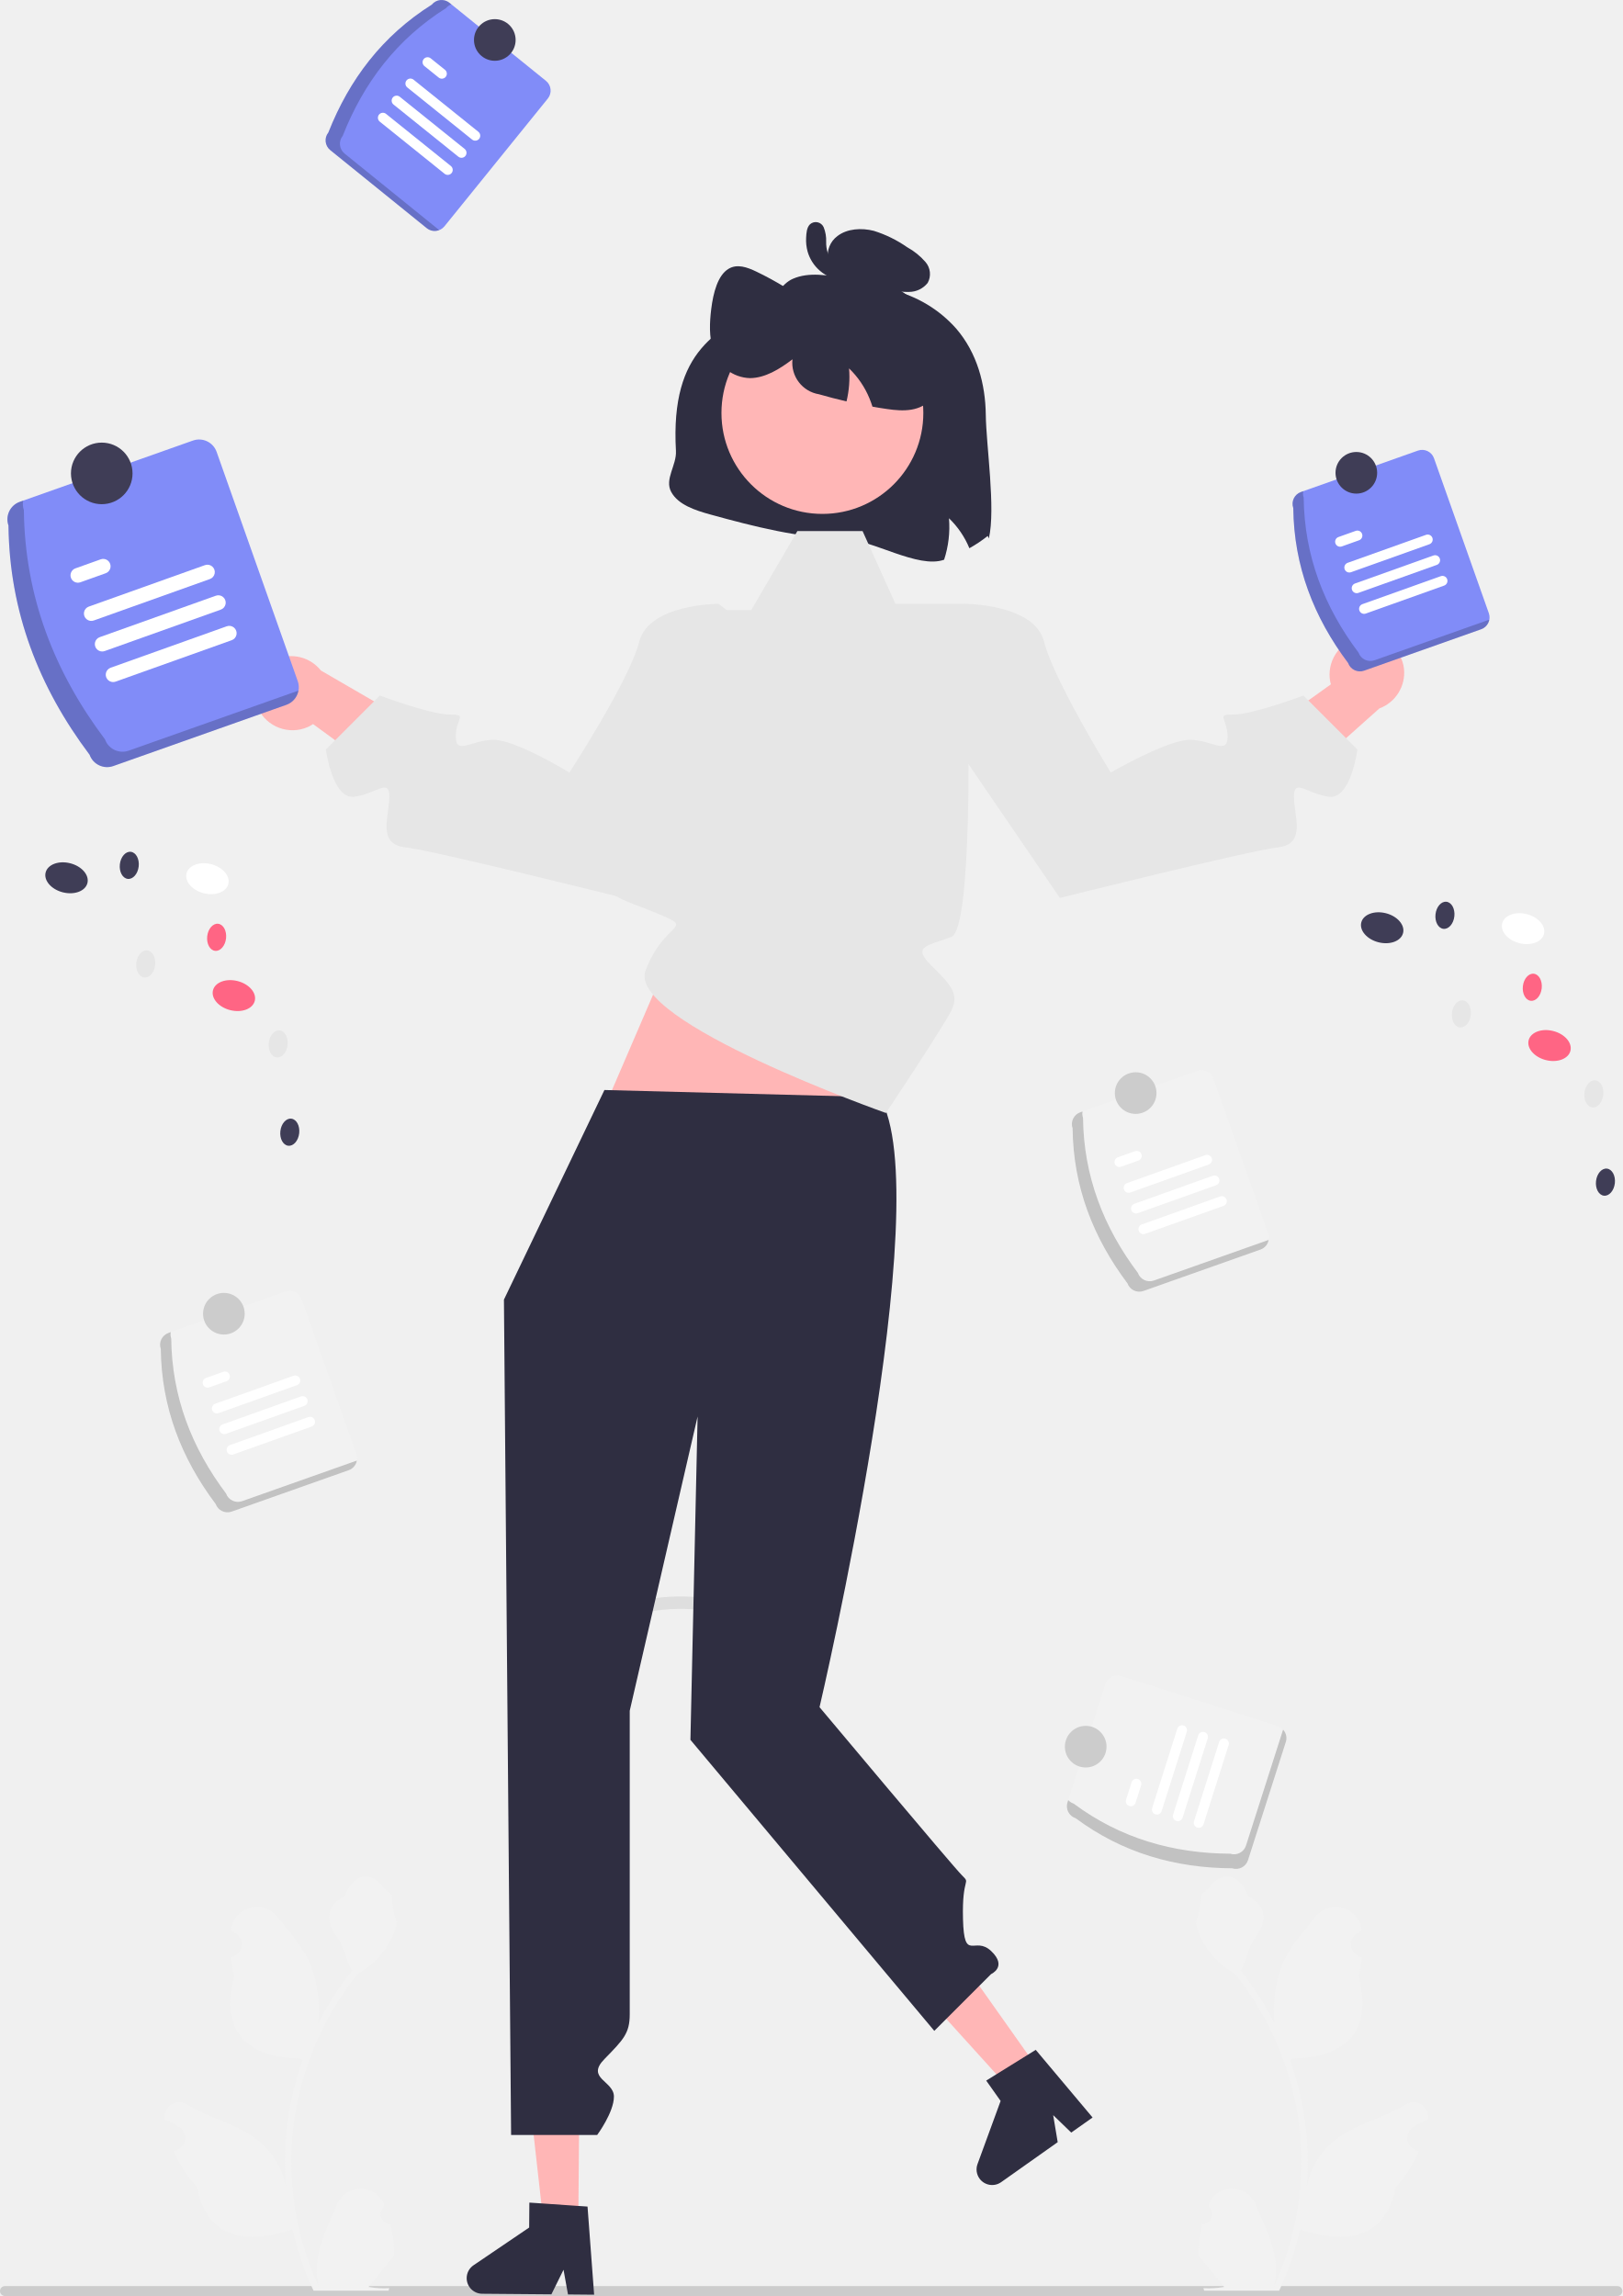
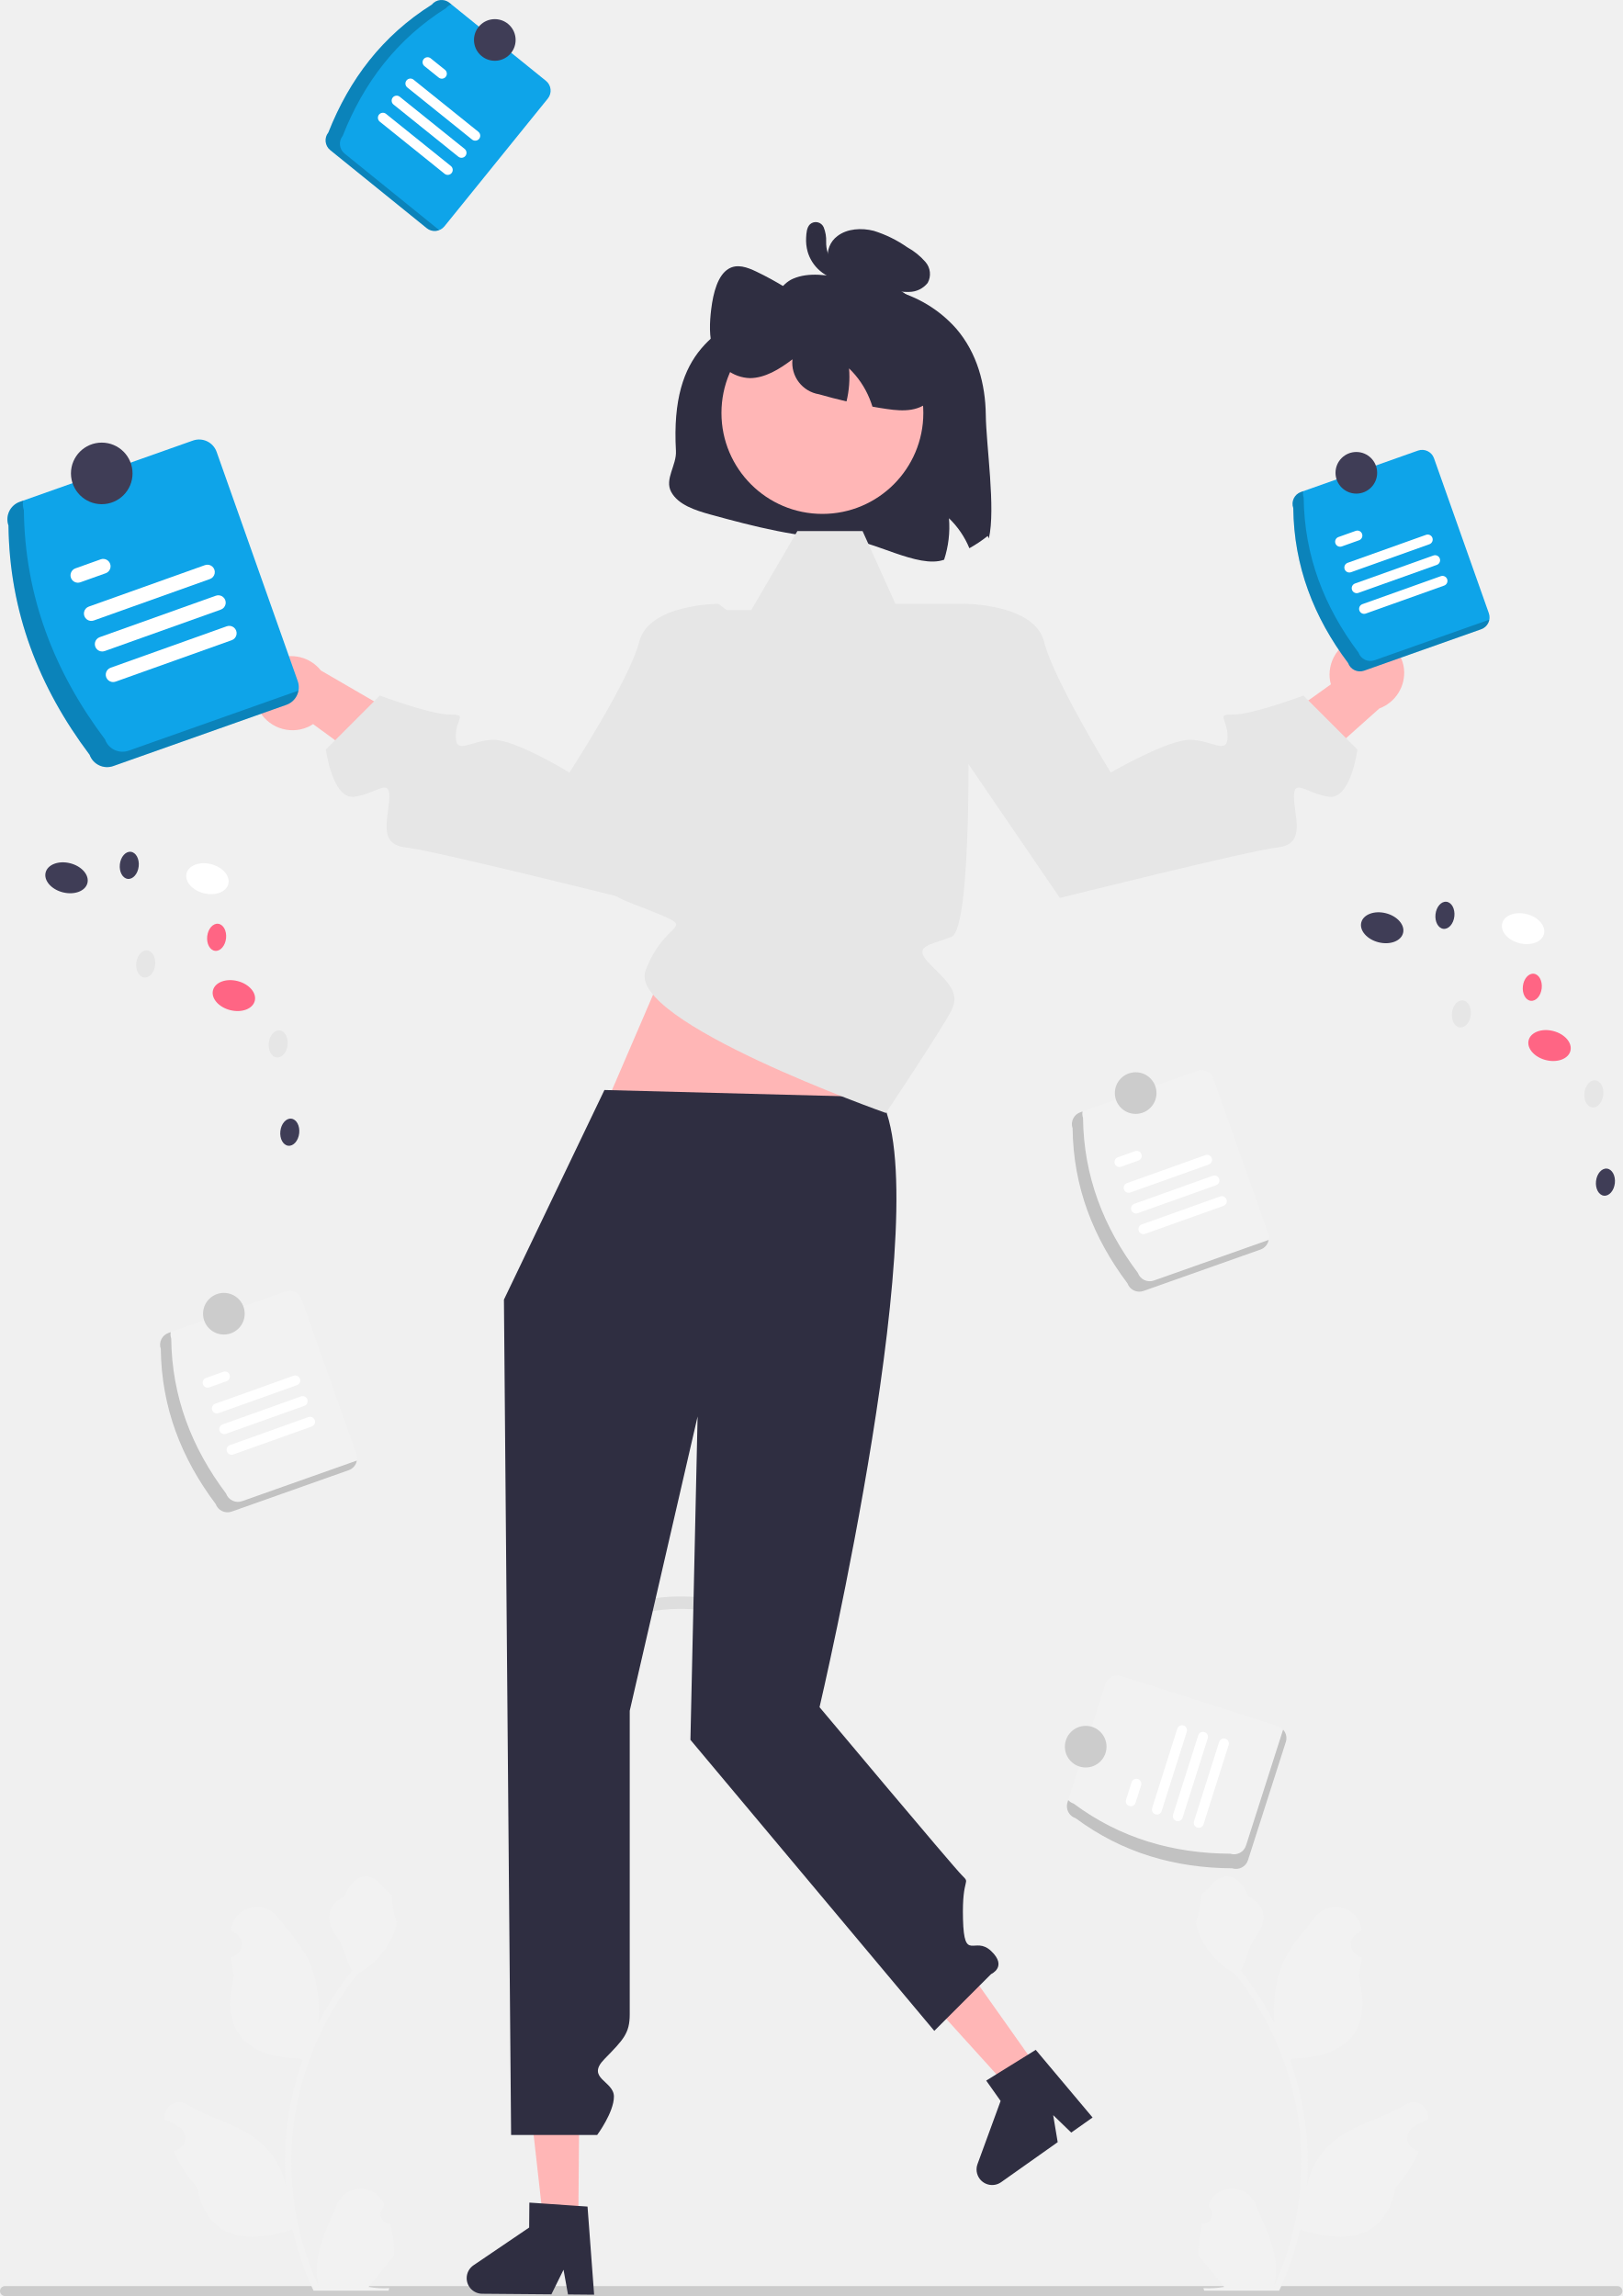
<svg xmlns="http://www.w3.org/2000/svg" data-name="Layer 1" width="389.67" height="551.527" viewBox="0 0 389.67 551.527">
  <path d="M405.165,724.573a1.186,1.186,0,0,0,1.183,1.19H793.645a1.19,1.19,0,1,0,0-2.38H406.355a1.186,1.186,0,0,0-1.19,1.183Z" transform="translate(-405.165 -174.2366)" fill="#ccc" />
  <path d="M559.937,561.593a44.328,44.328,0,0,1,12.828-.696,1.512,1.512,0,0,0,1.5-1.5,1.531,1.531,0,0,0-1.5-1.5,47.114,47.114,0,0,0-13.625.803,1.5,1.5,0,0,0,.798,2.893Z" transform="translate(-405.165 -174.2366)" fill="#ccc" opacity="0.5" style="isolation:isolate" />
  <path d="M456.961,535.5c-8.249-10.972-13.016-23.241-13.173-37.229a3.018,3.018,0,0,1,1.837-3.848l28.116-9.948a3.018,3.018,0,0,1,3.848,1.837l13.173,37.229a3.018,3.018,0,0,1-1.836,3.848l-28.116,9.948A3.018,3.018,0,0,1,456.961,535.5Z" transform="translate(-405.165 -174.2366)" fill="#f2f2f2" />
  <path d="M463.309,534.837a3.018,3.018,0,0,1-3.848-1.836c-8.249-10.972-13.016-23.241-13.173-37.229a2.979,2.979,0,0,1-.11-1.543l-.553.196a3.018,3.018,0,0,0-1.837,3.848c.156,13.988,4.924,26.257,13.173,37.229a3.018,3.018,0,0,0,3.848,1.836l28.116-9.948a3.005,3.005,0,0,0,1.947-2.304Z" transform="translate(-405.165 -174.2366)" opacity="0.2" style="isolation:isolate" />
  <path d="M476.481,506.971l-18.823,6.719a1.199,1.199,0,0,1-.806-2.259l18.823-6.719a1.199,1.199,0,0,1,.806,2.259Z" transform="translate(-405.165 -174.2366)" fill="#fff" />
  <path d="M459.589,506.018l-4.141,1.478a1.199,1.199,0,1,1-.813-2.256l.007-.003,4.141-1.478a1.199,1.199,0,0,1,.806,2.259Z" transform="translate(-405.165 -174.2366)" fill="#fff" />
  <path d="M480.026,516.901,461.203,523.62a1.199,1.199,0,0,1-.806-2.259l18.823-6.719a1.199,1.199,0,0,1,.813,2.256Z" transform="translate(-405.165 -174.2366)" fill="#fff" />
  <path d="M478.253,511.936l-18.823,6.719a1.199,1.199,0,0,1-.809-2.258l.003-.001,18.823-6.719a1.199,1.199,0,0,1,.806,2.259Z" transform="translate(-405.165 -174.2366)" fill="#fff" />
  <circle cx="53.77" cy="315.572" r="5" fill="#ccc" />
  <path d="M641.935,273.848c.08,7.32,2.41,22.56.74,29.73l-.27-.6a32.902,32.902,0,0,1-4.41,2.95,21.133,21.133,0,0,0-4.9-7.2,25.297,25.297,0,0,1-1.17,9.96c-6.25,2.25-17.22-4.84-24.02-4.99-10.94-.25-21.6-2.97-32.05-5.85-3.71-1.02-7.79-2.35-9.47-5.43s1.327-6.405,1.13-9.88c-1.401-24.756,10.39-28.905,21.61-35.52,2.469-1.456,3.68-4.59,6.47-5.81,3.87-1.69,8.48-.88,12.69-.03a6.413,6.413,0,0,1-4.24-4.64,5.785,5.785,0,0,1,2.26-5.6c2.32-1.79,5.78-2.01,8.74-1.25a29.211,29.211,0,0,1,8.02,3.94,15.93,15.93,0,0,1,4.4,3.56,4.412,4.412,0,0,1,.52,5,5.715,5.715,0,0,1-4.47,2.17,14.96,14.96,0,0,1-3.94-.41,29.973,29.973,0,0,1,15.27,9.24C639.855,259.018,641.845,266.528,641.935,273.848Z" transform="translate(-405.165 -174.2366)" fill="#2f2e41" />
  <path d="M467.135,344.393a9.159,9.159,0,0,0,11.961,4.485,8.786,8.786,0,0,0,1.267-.711l25.749,18.918,14.196-9.688-38.075-22.102A9.133,9.133,0,0,0,471.41,332.615a8.74,8.74,0,0,0-4.376,11.56v0Q467.083,344.285,467.135,344.393Z" transform="translate(-405.165 -174.2366)" fill="#ffb6b6" />
  <path d="M732.525,327.224a9.159,9.159,0,0,0-7.983,9.972,8.785,8.785,0,0,0,.282,1.425L698.834,357.208l4.791,16.506,32.85-29.31a9.133,9.133,0,0,0,5.914-9.453,8.74,8.74,0,0,0-9.625-7.755Q732.644,327.208,732.525,327.224Z" transform="translate(-405.165 -174.2366)" fill="#ffb6b6" />
  <polygon points="138.897 533.902 130.527 533.831 126.823 500.797 139.175 500.901 138.897 533.902" fill="#ffb6b6" />
  <path d="M517.254,721.447a3.747,3.747,0,0,0,3.71,3.775l16.64.139,2.913-5.905,1.07,5.935,6.279.057L546.28,704.28l-2.184-.145-8.91-.614-2.875-.193-.05,5.989-13.367,9.066A3.741,3.741,0,0,0,517.254,721.447Z" transform="translate(-405.165 -174.2366)" fill="#2f2e41" />
  <polygon points="249.221 496.825 242.388 501.657 220.08 477.013 230.165 469.88 249.221 496.825" fill="#ffb6b6" />
  <path d="M640.406,697.525a3.747,3.747,0,0,0,5.216.896l13.585-9.61-1.086-6.494,4.336,4.191,5.129-3.622L653.932,666.634l-1.858,1.158-7.59,4.707-2.445,1.523,3.458,4.89-5.551,15.168A3.74,3.74,0,0,0,640.406,697.525Z" transform="translate(-405.165 -174.2366)" fill="#2f2e41" />
  <polygon points="145.174 266.074 169.485 209.619 225.481 209.619 209.33 268.537 145.174 266.074" fill="#ffb6b6" />
  <path d="M498.937,708.392a2.269,2.269,0,0,1-1.645-3.933l.155-.618q-.031-.074-.062-.148a6.094,6.094,0,0,0-11.241.042c-1.839,4.428-4.179,8.864-4.756,13.546a18.028,18.028,0,0,0,.317,6.2A72.282,72.282,0,0,1,475.13,693.459a69.767,69.767,0,0,1,.433-7.783q.359-3.178.995-6.31a73.119,73.119,0,0,1,14.5-30.99,19.459,19.459,0,0,0,8.093-8.397,14.843,14.843,0,0,0,1.35-4.056c-.394.052-1.486-5.949-1.188-6.317-.549-.833-1.532-1.247-2.131-2.06-2.982-4.043-7.091-3.337-9.236,2.157-4.582,2.313-4.627,6.148-1.815,9.837,1.789,2.347,2.035,5.522,3.604,8.035-.162.207-.329.407-.491.614a73.591,73.591,0,0,0-7.681,12.169,30.592,30.592,0,0,0-1.826-14.21c-1.748-4.217-5.025-7.769-7.91-11.415a6.279,6.279,0,0,0-11.184,3.083q-.009.081-.017.161.643.363,1.259.77a3.078,3.078,0,0,1-1.241,5.602l-.063.01a30.627,30.627,0,0,0,.807,4.579c-3.702,14.316,4.29,19.53,15.701,19.764.252.129.497.258.749.381a75.114,75.114,0,0,0-4.043,19.028,71.242,71.242,0,0,0,.052,11.503l-.019-.136a18.826,18.826,0,0,0-6.427-10.87c-4.946-4.063-11.933-5.559-17.268-8.824a3.533,3.533,0,0,0-5.411,3.437l.022.143a20.673,20.673,0,0,1,2.319,1.117q.643.363,1.259.77a3.078,3.078,0,0,1-1.241,5.602l-.063.01c-.045.006-.084.013-.129.019a30.654,30.654,0,0,0,5.639,8.829c2.315,12.497,12.256,13.683,22.89,10.044h.006A75.092,75.092,0,0,0,480.465,724.481h18.02c.065-.2.123-.407.181-.607a20.476,20.476,0,0,1-4.986-.297c1.337-1.641,2.674-3.294,4.011-4.935a1.11,1.11,0,0,0,.084-.097c.678-.84,1.363-1.673,2.041-2.512l0-.001a29.99,29.99,0,0,0-.879-7.64Z" transform="translate(-405.165 -174.2366)" fill="#f2f2f2" />
  <path d="M693.932,708.392a2.269,2.269,0,0,0,1.645-3.933l-.156-.618q.031-.074.062-.148a6.094,6.094,0,0,1,11.241.042c1.839,4.428,4.179,8.864,4.756,13.546A18.029,18.029,0,0,1,711.164,723.48a72.281,72.281,0,0,0,6.575-30.021,69.762,69.762,0,0,0-.433-7.783q-.359-3.178-.995-6.31a73.118,73.118,0,0,0-14.5-30.99,19.459,19.459,0,0,1-8.093-8.397,14.844,14.844,0,0,1-1.35-4.056c.394.052,1.486-5.949,1.188-6.317.549-.833,1.532-1.247,2.131-2.06,2.982-4.043,7.091-3.337,9.236,2.157,4.582,2.313,4.627,6.148,1.815,9.837-1.789,2.347-2.035,5.522-3.604,8.035.162.207.329.407.491.614a73.592,73.592,0,0,1,7.681,12.169,30.593,30.593,0,0,1,1.826-14.21c1.748-4.217,5.025-7.769,7.91-11.415a6.279,6.279,0,0,1,11.184,3.083q.009.081.017.161-.643.363-1.259.77a3.078,3.078,0,0,0,1.241,5.602l.063.01a30.623,30.623,0,0,1-.807,4.579c3.702,14.316-4.29,19.53-15.701,19.764-.252.129-.497.258-.749.381a75.116,75.116,0,0,1,4.043,19.028,71.245,71.245,0,0,1-.052,11.503l.019-.136a18.825,18.825,0,0,1,6.427-10.87c4.946-4.063,11.933-5.559,17.268-8.824a3.533,3.533,0,0,1,5.411,3.437l-.022.143a20.677,20.677,0,0,0-2.319,1.117q-.643.363-1.259.77a3.078,3.078,0,0,0,1.241,5.602l.063.01c.045.006.084.013.129.019a30.654,30.654,0,0,1-5.639,8.829c-2.315,12.497-12.256,13.683-22.89,10.044h-.006A75.09,75.09,0,0,1,712.404,724.481H694.384c-.065-.2-.123-.407-.181-.607a20.477,20.477,0,0,0,4.986-.297c-1.337-1.641-2.674-3.294-4.011-4.935a1.112,1.112,0,0,1-.084-.097c-.678-.84-1.363-1.673-2.041-2.512l-0-.001a29.99,29.99,0,0,1,.879-7.64Z" transform="translate(-405.165 -174.2366)" fill="#f2f2f2" />
  <path d="M550.339,436.071l-24.137,50.352,1.723,200.657h20.673s4.02-5.421,4.02-9.22-6.837-4.349-2.279-9.012,6.078-6.182,6.078-10.74V585.184l16.301-70.692-1.723,77.674,58.575,69.909,13.645-13.645s3.99-1.759,0-5.537-6.479,2.895-6.754-7.659,2.004-8.274-.275-10.553S602.005,584.32,602.005,584.32s28.863-122.974,14.428-146.525Z" transform="translate(-405.165 -174.2366)" fill="#2f2e41" />
  <path d="M617.953,441.593s-62.296-22.031-57.737-34.187,12.215-9.816,3.069-13.645-15.206-4.588-9.517-9.906,14.045-10.636,14.045-15.954,6.837-47.101,6.837-47.101h10.945l11.086-18.993h15.661l7.89,17.473h16.66l.814,26.59s1.077,51.367-4.02,53.412-9.655,2.046-5.097,6.604,7.154,6.915,5.097,11.055S617.953,441.593,617.953,441.593Z" transform="translate(-405.165 -174.2366)" fill="#e6e6e6" />
  <path d="M627.069,326.878l9.822-7.597s16.767,0,19.046,9.116,15.997,31.41,15.997,31.41,13.632-7.86,18.95-7.86,9.116,3.799,9.116-.76-3.039-5.318,1.519-5.318,16.713-4.558,16.713-4.558l12.966,12.966s-1.57,12.104-6.888,11.345-8.357-4.558-8.357,0,3.039,11.396-3.799,12.155-52.419,12.155-52.419,12.155l-31.148-45.582Z" transform="translate(-405.165 -174.2366)" fill="#e6e6e6" />
  <path d="M587.565,326.878l-9.822-7.597s-16.767,0-19.046,9.116-16.762,31.41-16.762,31.41-12.867-7.86-18.185-7.86-9.116,3.799-9.116-.76,3.039-5.318-1.519-5.318-16.713-4.558-16.713-4.558l-12.966,12.966s1.57,12.104,6.888,11.345,8.357-4.558,8.357,0-3.039,11.396,3.798,12.155,52.419,12.155,52.419,12.155l31.148-45.582Z" transform="translate(-405.165 -174.2366)" fill="#e6e6e6" />
  <circle cx="197.526" cy="99.202" r="24.244" fill="#ffb6b6" />
  <path d="M629.145,269.778c-2.85,3.45-7.09,3.27-10.86,2.72-1.19-.17-2.38-.36-3.57-.58-.21-.67-.45-1.34-.72-1.99a21.133,21.133,0,0,0-4.9-7.2,24.905,24.905,0,0,1-.61,7.93q-3.315-.765-6.6-1.71a7.655,7.655,0,0,1-6.38-8.4c-3.15,2.4-6.58,4.48-10.18,4.52a9.5,9.5,0,0,1-8.9-6.93c-.98-3-.83-6.46-.43-9.7.48-3.85,1.56-8.08,4.16-9.63,2.09-1.26,4.5-.36,6.65.66a76.606,76.606,0,0,1,13.4,8.22l.05,1.05c1.08-5.17,4.65-9.16,8.54-9.56,2.62-.26,5.18.95,7.65,2.17a36.077,36.077,0,0,1,8.91,5.61,19.857,19.857,0,0,1,6.02,10.37C632.305,261.658,631.605,266.798,629.145,269.778Z" transform="translate(-405.165 -174.2366)" fill="#2f2e41" />
  <path d="M605.145,236.132c.249.021-.362-.119-.164-.036a1.976,1.976,0,0,1-.28-.156c-.015-.01-.212-.169-.083-.058a1.946,1.946,0,0,1-.643-.898,8.063,8.063,0,0,1-.379-2.671,8.447,8.447,0,0,0-.595-3.483,2.079,2.079,0,0,0-3.275-.73c-.818.802-.883,2.158-.941,3.236a10.423,10.423,0,0,0,.351,3.323,9.532,9.532,0,0,0,2.918,4.583,9.97,9.97,0,0,0,5.776,2.438,1.514,1.514,0,0,0,1.061-2.561l-2.684-2.548a1.5,1.5,0,1,0-2.121,2.121l2.684,2.548,1.061-2.561a5.966,5.966,0,0,1-1.303-.266,5.022,5.022,0,0,1-1.302-.571,6.227,6.227,0,0,1-1.109-.775,8.569,8.569,0,0,1-.623-.606q-.107-.116-.211-.236c.005.006-.282-.355-.159-.19a8.46,8.46,0,0,1-.807-1.351,3.415,3.415,0,0,1-.197-.521,7.941,7.941,0,0,1-.233-.897,7.792,7.792,0,0,1-.103-1.932,7.895,7.895,0,0,1,.082-.818,3.251,3.251,0,0,0,.084-.435c.005-.364-.05.195-.24.279l-.757.205a.824.824,0,0,1-.617-.361q-.047-.188.027.067a4.896,4.896,0,0,1,.132.606,14.16,14.16,0,0,1,.101,1.433,14.26,14.26,0,0,0,.352,3.017,4.83,4.83,0,0,0,4.197,3.803,1.512,1.512,0,0,0,1.5-1.5A1.531,1.531,0,0,0,605.145,236.132Z" transform="translate(-405.165 -174.2366)" fill="#2f2e41" />
-   <path d="M728.961,333.5c-8.249-10.972-13.016-23.241-13.173-37.229a3.018,3.018,0,0,1,1.836-3.848l28.116-9.948a3.018,3.018,0,0,1,3.848,1.837l13.173,37.229a3.018,3.018,0,0,1-1.836,3.848l-28.116,9.948A3.018,3.018,0,0,1,728.961,333.5Z" transform="translate(-405.165 -174.2366)" fill="#818cf8" />
+   <path d="M728.961,333.5c-8.249-10.972-13.016-23.241-13.173-37.229a3.018,3.018,0,0,1,1.836-3.848l28.116-9.948a3.018,3.018,0,0,1,3.848,1.837l13.173,37.229a3.018,3.018,0,0,1-1.836,3.848l-28.116,9.948A3.018,3.018,0,0,1,728.961,333.5Z" transform="translate(-405.165 -174.2366)" fill="#0ea4e9" />
  <path d="M735.309,332.837a3.018,3.018,0,0,1-3.848-1.836c-8.249-10.972-13.016-23.241-13.173-37.229a2.98,2.98,0,0,1-.11-1.543l-.553.196a3.018,3.018,0,0,0-1.837,3.848c.156,13.988,4.924,26.257,13.173,37.229a3.018,3.018,0,0,0,3.848,1.836l28.116-9.948a3.005,3.005,0,0,0,1.947-2.304Z" transform="translate(-405.165 -174.2366)" opacity="0.2" style="isolation:isolate" />
  <path d="M748.481,304.971l-18.823,6.719a1.199,1.199,0,0,1-.806-2.259l18.823-6.719a1.199,1.199,0,0,1,.806,2.259Z" transform="translate(-405.165 -174.2366)" fill="#fff" />
  <path d="M731.589,304.018l-4.141,1.478a1.199,1.199,0,1,1-.809-2.258l.003-.001,4.141-1.478a1.199,1.199,0,0,1,.806,2.259Z" transform="translate(-405.165 -174.2366)" fill="#fff" />
  <path d="M752.026,314.901,733.203,321.62a1.199,1.199,0,1,1-.809-2.258l.003-.001,18.823-6.719a1.199,1.199,0,0,1,.806,2.259Z" transform="translate(-405.165 -174.2366)" fill="#fff" />
  <path d="M750.254,309.936l-18.823,6.719a1.199,1.199,0,1,1-.809-2.258l.003-.001,18.823-6.719a1.199,1.199,0,1,1,.809,2.258Z" transform="translate(-405.165 -174.2366)" fill="#fff" />
  <circle cx="325.77" cy="113.572" r="5" fill="#3f3d56" />
-   <path d="M484.036,206.056c5.036-12.77,12.998-23.251,24.838-30.702a3.018,3.018,0,0,1,4.24-.448l23.187,18.758a3.018,3.018,0,0,1,.448,4.24l-24.838,30.702a3.018,3.018,0,0,1-4.24.448L484.484,210.296A3.018,3.018,0,0,1,484.036,206.056Z" transform="translate(-405.165 -174.2366)" fill="#818cf8" />
+   <path d="M484.036,206.056c5.036-12.77,12.998-23.251,24.838-30.702a3.018,3.018,0,0,1,4.24-.448l23.187,18.758a3.018,3.018,0,0,1,.448,4.24l-24.838,30.702a3.018,3.018,0,0,1-4.24.448L484.484,210.296A3.018,3.018,0,0,1,484.036,206.056Z" transform="translate(-405.165 -174.2366)" fill="#0ea4e9" />
  <path d="M487.923,211.119a3.018,3.018,0,0,1-.448-4.24c5.036-12.77,12.998-23.251,24.838-30.702a2.979,2.979,0,0,1,1.258-.901l-.456-.369a3.018,3.018,0,0,0-4.24.448c-11.84,7.451-19.802,17.932-24.838,30.702a3.018,3.018,0,0,0,.448,4.24L507.671,229.054a3.005,3.005,0,0,0,2.982.454Z" transform="translate(-405.165 -174.2366)" opacity="0.2" style="isolation:isolate" />
  <path d="M518.562,207.768,502.989,195.241a1.199,1.199,0,0,1,1.503-1.869L520.065,205.899a1.199,1.199,0,0,1-1.503,1.869Z" transform="translate(-405.165 -174.2366)" fill="#fff" />
  <path d="M510.537,192.873l-3.426-2.756a1.199,1.199,0,0,1,1.503-1.869l3.426,2.756a1.199,1.199,0,0,1-1.503,1.869Z" transform="translate(-405.165 -174.2366)" fill="#fff" />
  <path d="M511.953,215.983l-15.573-12.527a1.199,1.199,0,0,1,1.503-1.869l15.573,12.527a1.199,1.199,0,0,1-1.503,1.869Z" transform="translate(-405.165 -174.2366)" fill="#fff" />
  <path d="M515.257,211.876l-15.573-12.527a1.199,1.199,0,1,1,1.498-1.873l.005.004L516.761,210.007a1.199,1.199,0,0,1-1.498,1.873l-.005-.004Z" transform="translate(-405.165 -174.2366)" fill="#fff" />
  <circle cx="118.845" cy="9.599" r="5" fill="#3f3d56" />
-   <path d="M426.683,355.537C414.482,339.308,407.43,321.16,407.199,300.47a4.464,4.464,0,0,1,2.716-5.691L451.503,280.064a4.464,4.464,0,0,1,5.691,2.716l19.484,55.067a4.464,4.464,0,0,1-2.716,5.691l-41.588,14.715A4.464,4.464,0,0,1,426.683,355.537Z" transform="translate(-405.165 -174.2366)" fill="#818cf8" />
+   <path d="M426.683,355.537C414.482,339.308,407.43,321.16,407.199,300.47a4.464,4.464,0,0,1,2.716-5.691L451.503,280.064a4.464,4.464,0,0,1,5.691,2.716l19.484,55.067a4.464,4.464,0,0,1-2.716,5.691l-41.588,14.715A4.464,4.464,0,0,1,426.683,355.537Z" transform="translate(-405.165 -174.2366)" fill="#0ea4e9" />
  <path d="M436.072,354.556a4.464,4.464,0,0,1-5.691-2.716C418.18,335.611,411.128,317.463,410.897,296.772a4.407,4.407,0,0,1-.163-2.283l-.818.29a4.464,4.464,0,0,0-2.717,5.691c.231,20.69,7.283,38.838,19.484,55.067a4.464,4.464,0,0,0,5.691,2.716l41.588-14.715a4.445,4.445,0,0,0,2.879-3.408Z" transform="translate(-405.165 -174.2366)" opacity="0.2" style="isolation:isolate" />
  <path d="M455.556,313.339l-27.841,9.938a1.774,1.774,0,1,1-1.193-3.341l27.841-9.938a1.774,1.774,0,1,1,1.193,3.341Z" transform="translate(-405.165 -174.2366)" fill="#fff" />
  <path d="M430.57,311.93l-6.125,2.186a1.774,1.774,0,0,1-1.193-3.341h0l6.125-2.186a1.774,1.774,0,0,1,1.193,3.341Z" transform="translate(-405.165 -174.2366)" fill="#fff" />
  <path d="M460.799,328.027l-27.841,9.938a1.774,1.774,0,1,1-1.193-3.341h0l27.841-9.938a1.774,1.774,0,1,1,1.193,3.341Z" transform="translate(-405.165 -174.2366)" fill="#fff" />
  <path d="M458.177,320.683l-27.841,9.938a1.774,1.774,0,1,1-1.193-3.341h0l27.841-9.938a1.774,1.774,0,1,1,1.193,3.341Z" transform="translate(-405.165 -174.2366)" fill="#fff" />
  <circle cx="24.437" cy="113.716" r="7.396" fill="#3f3d56" />
  <path d="M701.123,623.022c-13.727-.07-26.38-3.696-37.613-12.034a3.018,3.018,0,0,1-1.953-3.79l9.088-28.406a3.018,3.018,0,0,1,3.79-1.953l37.613,12.034a3.018,3.018,0,0,1,1.953,3.79l-9.088,28.406A3.018,3.018,0,0,1,701.123,623.022Z" transform="translate(-405.165 -174.2366)" fill="#f2f2f2" />
  <path d="M704.435,617.567a3.018,3.018,0,0,1-3.79,1.953c-13.727-.07-26.38-3.696-37.613-12.034a2.979,2.979,0,0,1-1.296-.846l-.179.559a3.018,3.018,0,0,0,1.953,3.79c11.232,8.338,23.886,11.964,37.613,12.034a3.018,3.018,0,0,0,3.79-1.953l9.088-28.406a3.005,3.005,0,0,0-.657-2.944Z" transform="translate(-405.165 -174.2366)" opacity="0.2" style="isolation:isolate" />
  <path d="M690.216,590.22l-6.038,19.052a1.199,1.199,0,1,1-2.289-.715l.003-.009,6.038-19.052a1.199,1.199,0,0,1,2.286.724Z" transform="translate(-405.165 -174.2366)" fill="#fff" />
  <path d="M679.238,603.095l-1.328,4.191a1.199,1.199,0,1,1-2.289-.715l.003-.009,1.328-4.191a1.199,1.199,0,1,1,2.289.715Z" transform="translate(-405.165 -174.2366)" fill="#fff" />
  <path d="M700.267,593.406l-6.038,19.052a1.199,1.199,0,1,1-2.289-.715l.003-.009,6.038-19.052a1.199,1.199,0,1,1,2.289.715Z" transform="translate(-405.165 -174.2366)" fill="#fff" />
  <path d="M695.242,591.813l-6.038,19.052a1.199,1.199,0,1,1-2.289-.715l.003-.009,6.038-19.052a1.199,1.199,0,1,1,2.289.715Z" transform="translate(-405.165 -174.2366)" fill="#fff" />
  <circle cx="260.77" cy="419.572" r="5" fill="#ccc" />
  <ellipse cx="770.986" cy="397.311" rx="3.601" ry="5.177" transform="translate(-208.7134 872.8326) rotate(-75.77932)" fill="#fff" />
  <ellipse cx="737.142" cy="397.093" rx="3.601" ry="5.177" transform="translate(-234.0316 839.8615) rotate(-75.77932)" fill="#3f3d56" />
  <ellipse cx="777.337" cy="425.39" rx="3.601" ry="5.177" transform="translate(-231.1406 900.1698) rotate(-75.77932)" fill="#ff6584" />
  <ellipse cx="787.982" cy="436.996" rx="3.272" ry="2.276" transform="translate(-138.9789 997.3414) rotate(-83.62433)" fill="#e6e6e6" />
  <ellipse cx="790.765" cy="458.204" rx="3.272" ry="2.276" transform="translate(-157.5817 1018.96) rotate(-83.62433)" fill="#3f3d56" />
  <ellipse cx="756.165" cy="417.788" rx="3.272" ry="2.276" transform="translate(-148.1738 948.6457) rotate(-83.62433)" fill="#e6e6e6" />
  <ellipse cx="773.197" cy="411.39" rx="3.272" ry="2.276" transform="translate(-126.6745 959.8841) rotate(-83.62433)" fill="#ff6584" />
  <ellipse cx="752.215" cy="394.103" rx="3.272" ry="2.276" transform="translate(-128.1472 923.6647) rotate(-83.62433)" fill="#3f3d56" />
  <ellipse cx="454.986" cy="385.311" rx="3.601" ry="5.177" transform="translate(-435.4534 557.4638) rotate(-75.77932)" fill="#fff" />
  <ellipse cx="421.142" cy="385.093" rx="3.601" ry="5.177" transform="translate(-460.7717 524.4927) rotate(-75.77932)" fill="#3f3d56" />
  <ellipse cx="461.337" cy="413.39" rx="3.601" ry="5.177" transform="translate(-457.8807 584.8009) rotate(-75.77932)" fill="#ff6584" />
  <ellipse cx="471.982" cy="424.996" rx="3.272" ry="2.276" transform="translate(-407.9623 672.6284) rotate(-83.62433)" fill="#e6e6e6" />
  <ellipse cx="474.765" cy="446.204" rx="3.272" ry="2.276" transform="translate(-426.565 694.2468) rotate(-83.62433)" fill="#3f3d56" />
  <ellipse cx="440.165" cy="405.788" rx="3.272" ry="2.276" transform="translate(-417.1571 623.9326) rotate(-83.62433)" fill="#e6e6e6" />
  <ellipse cx="457.197" cy="399.39" rx="3.272" ry="2.276" transform="translate(-395.658 635.1712) rotate(-83.62433)" fill="#ff6584" />
  <ellipse cx="436.215" cy="382.103" rx="3.272" ry="2.276" transform="translate(-397.1307 598.9517) rotate(-83.62433)" fill="#3f3d56" />
  <path d="M675.961,482.5c-8.249-10.972-13.016-23.241-13.173-37.229a3.018,3.018,0,0,1,1.836-3.848l28.116-9.948a3.018,3.018,0,0,1,3.848,1.837l13.173,37.229a3.018,3.018,0,0,1-1.836,3.848l-28.116,9.948A3.018,3.018,0,0,1,675.961,482.5Z" transform="translate(-405.165 -174.2366)" fill="#f2f2f2" />
  <path d="M682.309,481.837a3.018,3.018,0,0,1-3.848-1.836c-8.249-10.972-13.016-23.241-13.173-37.229a2.98,2.98,0,0,1-.11-1.543l-.553.196a3.018,3.018,0,0,0-1.837,3.848c.156,13.988,4.924,26.257,13.173,37.229a3.018,3.018,0,0,0,3.848,1.836l28.116-9.948a3.005,3.005,0,0,0,1.947-2.304Z" transform="translate(-405.165 -174.2366)" opacity="0.2" style="isolation:isolate" />
  <path d="M695.481,453.971l-18.823,6.719a1.199,1.199,0,0,1-.806-2.259l18.823-6.719a1.199,1.199,0,0,1,.806,2.259Z" transform="translate(-405.165 -174.2366)" fill="#fff" />
  <path d="M678.589,453.018l-4.141,1.478a1.199,1.199,0,1,1-.809-2.258l.003-.001,4.141-1.478a1.199,1.199,0,0,1,.806,2.259Z" transform="translate(-405.165 -174.2366)" fill="#fff" />
  <path d="M699.026,463.901,680.203,470.62a1.199,1.199,0,1,1-.809-2.258l.003-.001,18.823-6.719a1.199,1.199,0,0,1,.806,2.259Z" transform="translate(-405.165 -174.2366)" fill="#fff" />
  <path d="M697.254,458.936l-18.823,6.719a1.199,1.199,0,1,1-.809-2.258l.003-.001,18.823-6.719a1.199,1.199,0,1,1,.809,2.258Z" transform="translate(-405.165 -174.2366)" fill="#fff" />
  <circle cx="272.77" cy="262.572" r="5" fill="#ccc" />
</svg>
